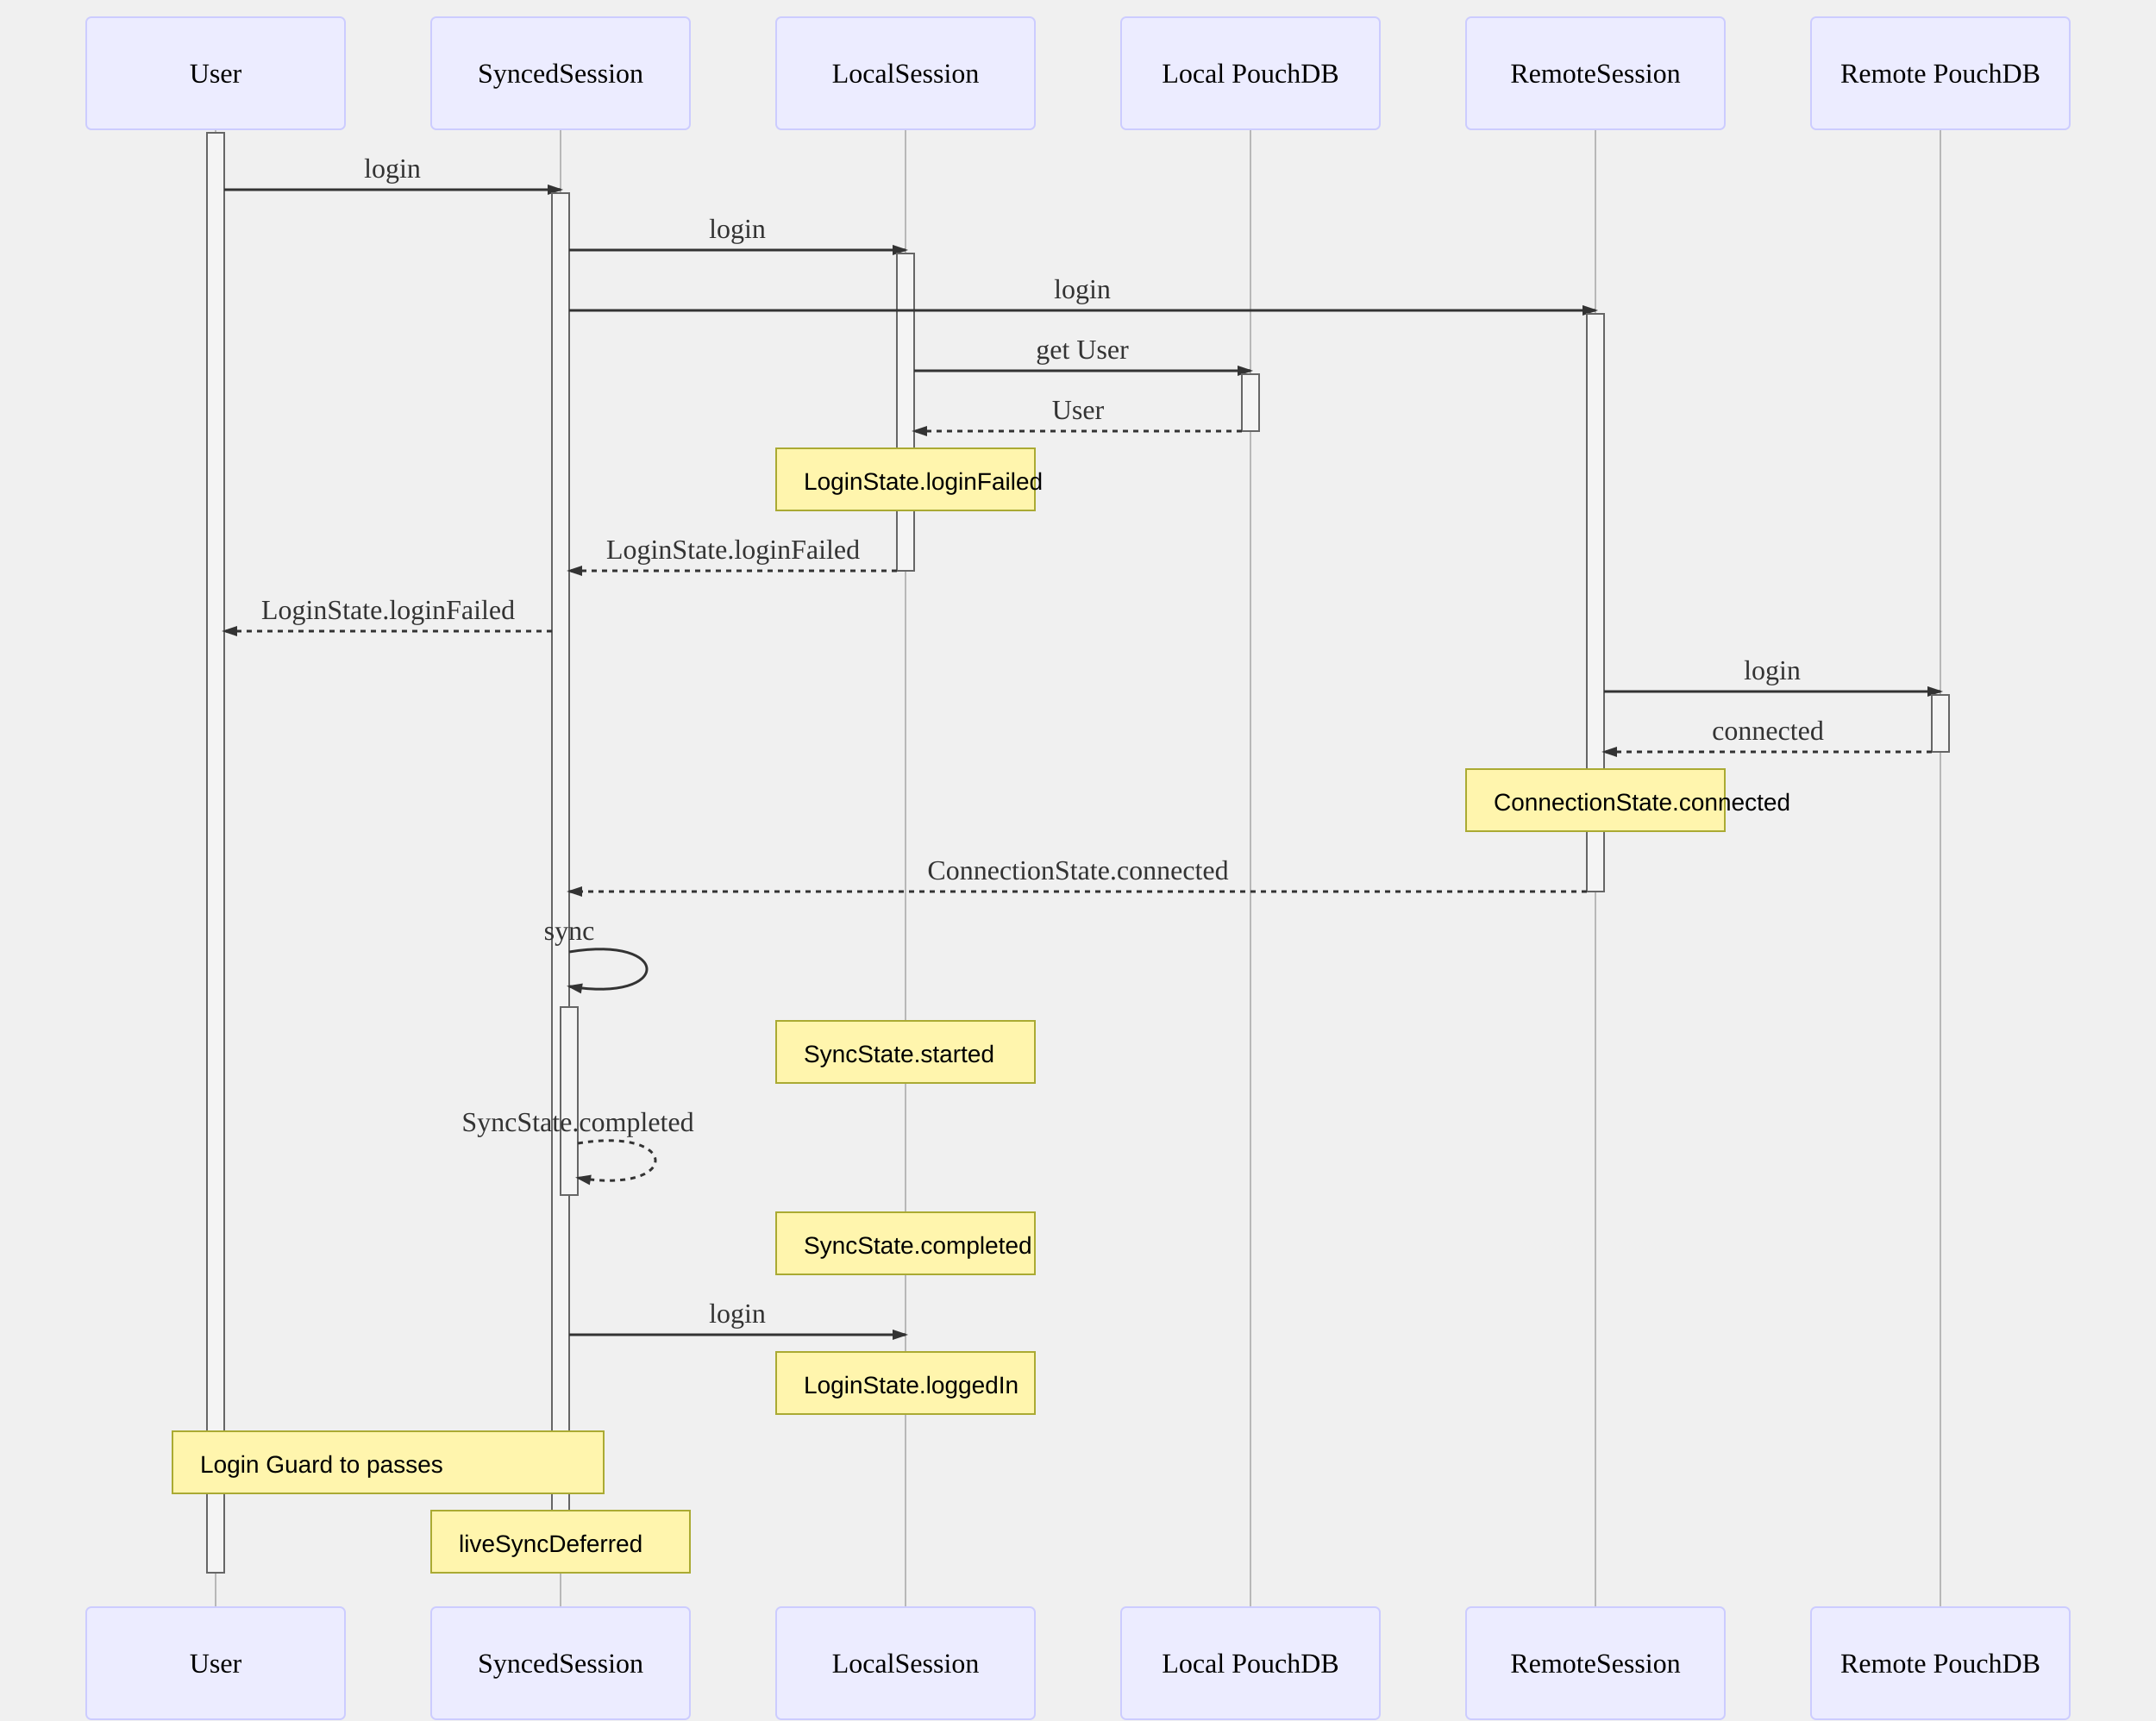
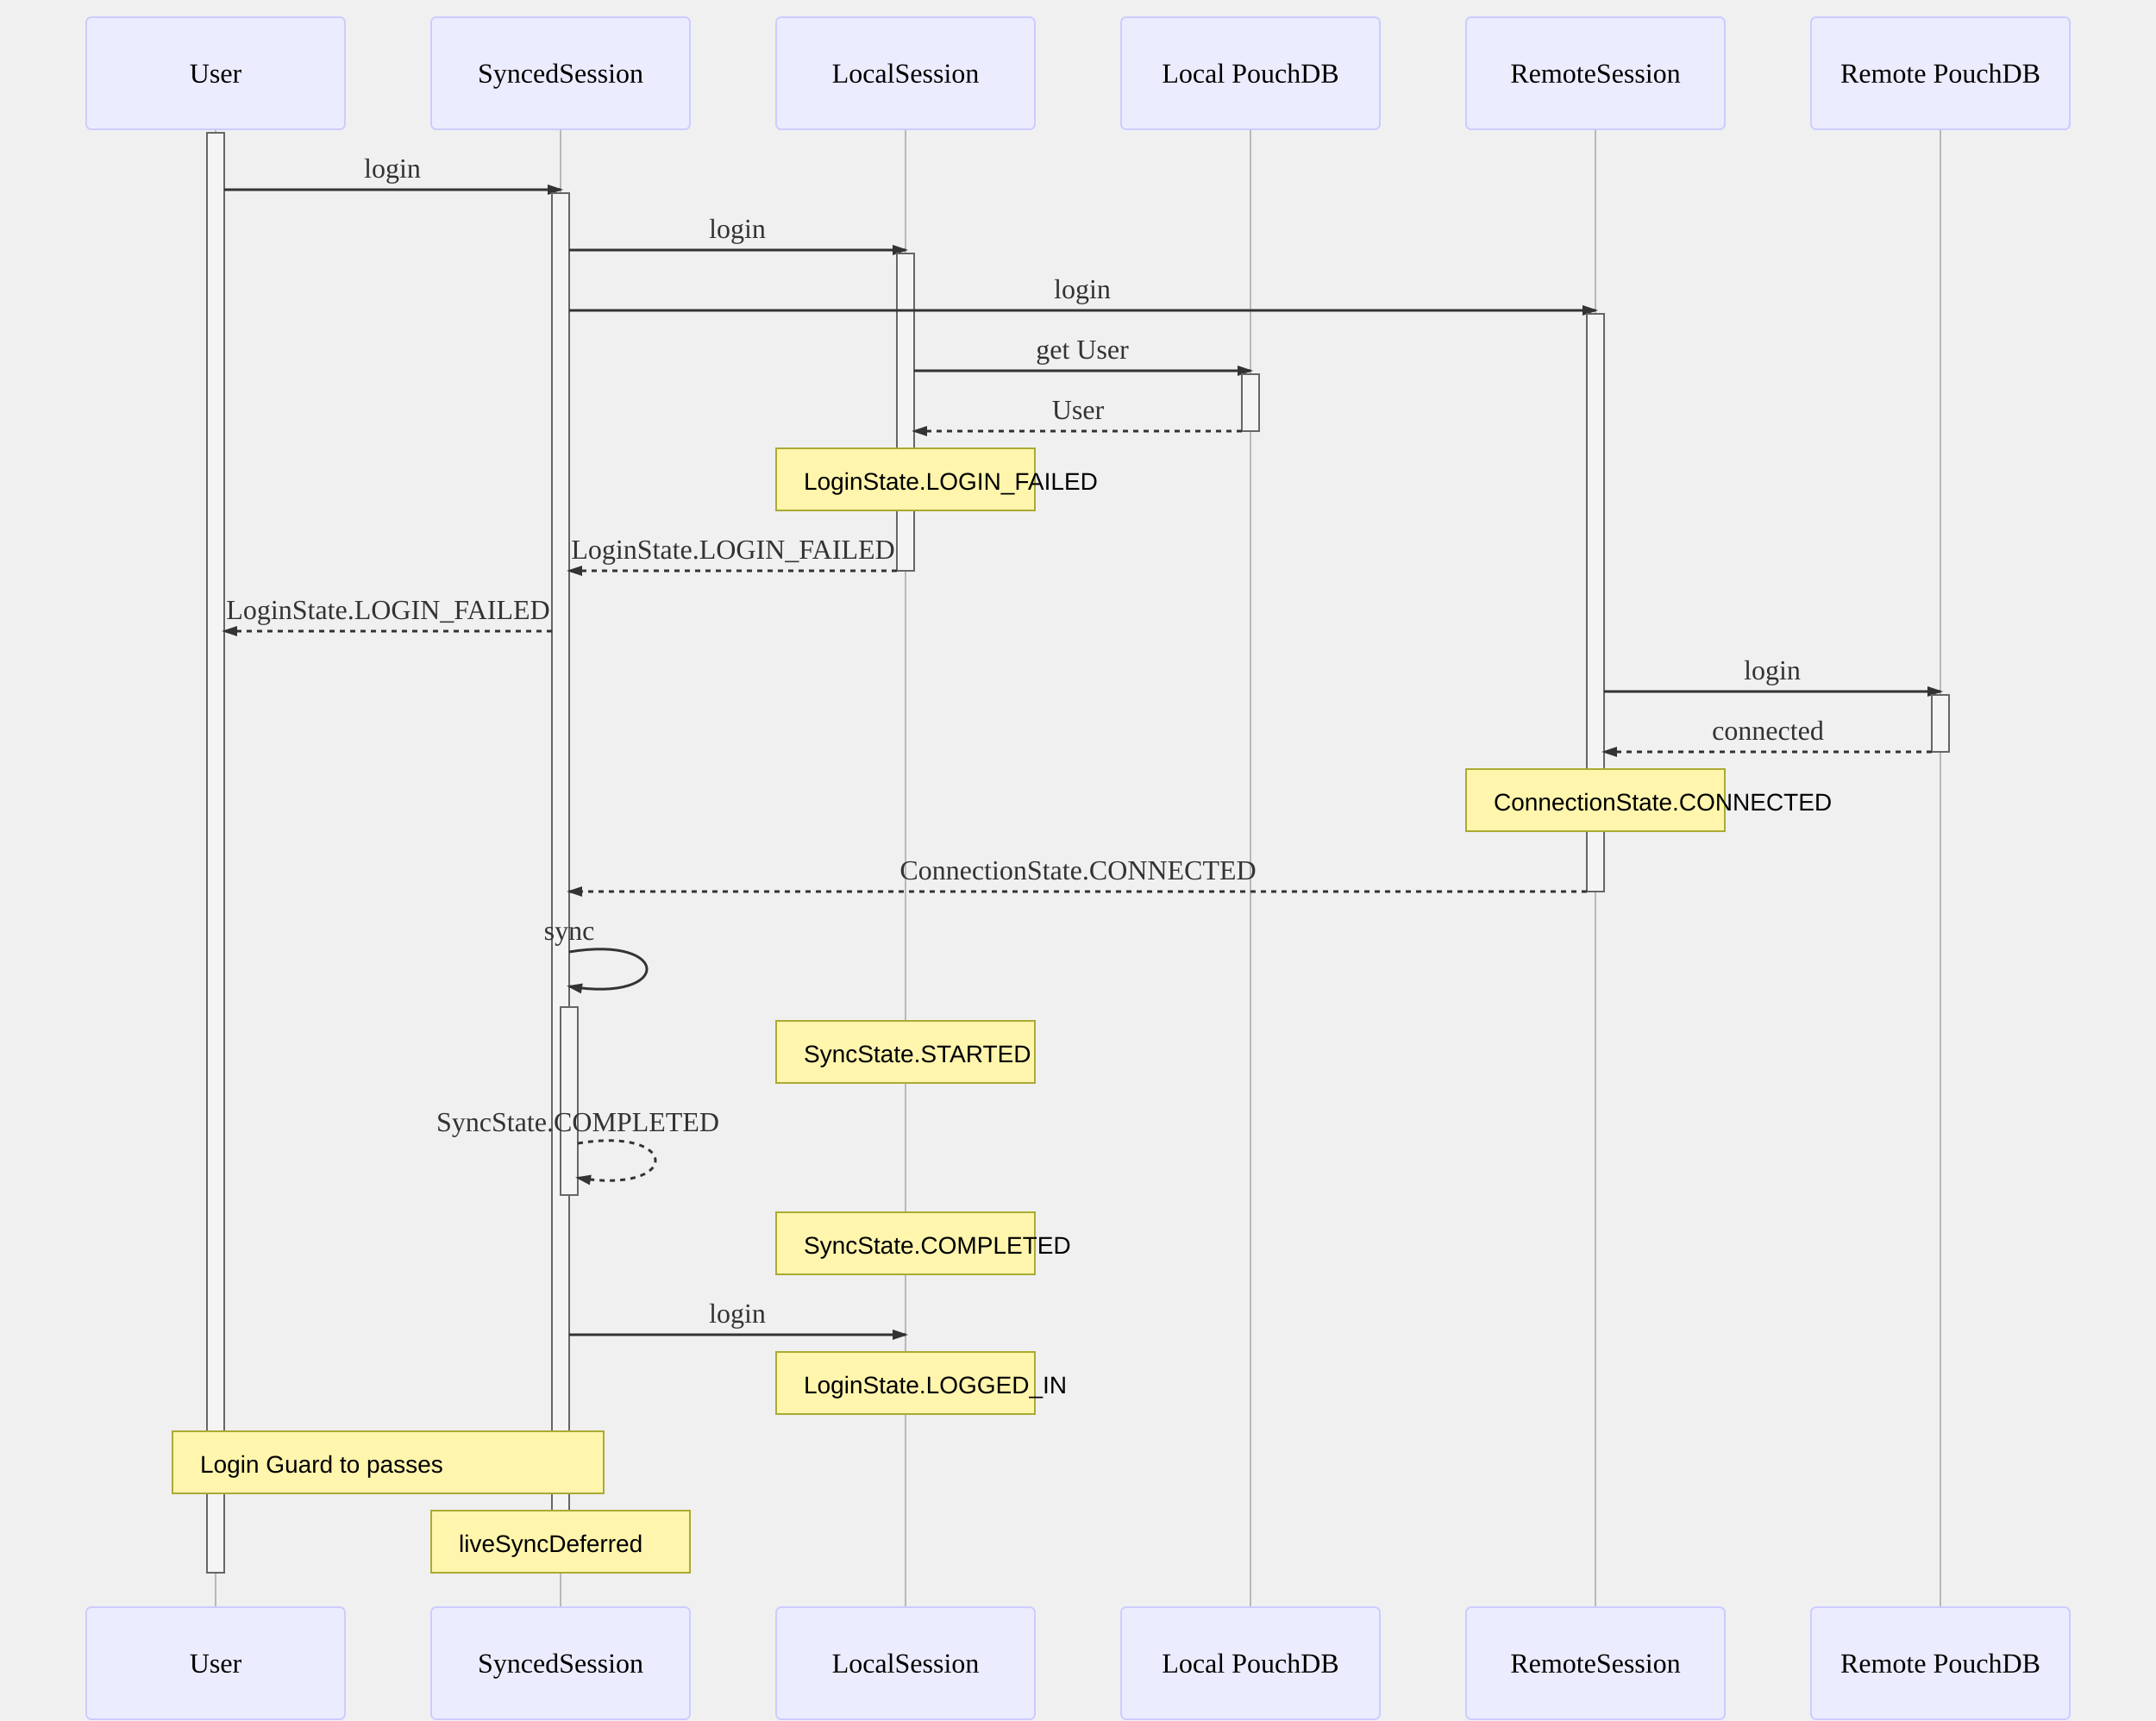
<svg xmlns="http://www.w3.org/2000/svg" id="mermaid-1564681144253" width="100%" height="100%" style="max-width:1250px;" viewBox="-50 -10 1250 998">
  <style>#mermaid-1564681144253 .label{font-family:trebuchet ms,verdana,arial;color:#333}#mermaid-1564681144253 .node circle,#mermaid-1564681144253 .node ellipse,#mermaid-1564681144253 .node polygon,#mermaid-1564681144253 .node rect{fill:#ececff;stroke:#9370db;stroke-width:1px}#mermaid-1564681144253 .node.clickable{cursor:pointer}#mermaid-1564681144253 .arrowheadPath{fill:#333}#mermaid-1564681144253 .edgePath .path{stroke:#333;stroke-width:1.5px}#mermaid-1564681144253 .edgeLabel{background-color:#e8e8e8}#mermaid-1564681144253 .cluster rect{fill:#ffffde!important;stroke:#aa3!important;stroke-width:1px!important}#mermaid-1564681144253 .cluster text{fill:#333}#mermaid-1564681144253 div.mermaidTooltip{position:absolute;text-align:center;max-width:200px;padding:2px;font-family:trebuchet ms,verdana,arial;font-size:12px;background:#ffffde;border:1px solid #aa3;border-radius:2px;pointer-events:none;z-index:100}#mermaid-1564681144253 .actor{stroke:#ccf;fill:#ececff}#mermaid-1564681144253 text.actor{fill:#000;stroke:none}#mermaid-1564681144253 .actor-line{stroke:grey}#mermaid-1564681144253 .messageLine0{marker-end:"url(#arrowhead)"}#mermaid-1564681144253 .messageLine0,#mermaid-1564681144253 .messageLine1{stroke-width:1.5;stroke-dasharray:"2 2";stroke:#333}#mermaid-1564681144253 #arrowhead{fill:#333}#mermaid-1564681144253 #crosshead path{fill:#333!important;stroke:#333!important}#mermaid-1564681144253 .messageText{fill:#333;stroke:none}#mermaid-1564681144253 .labelBox{stroke:#ccf;fill:#ececff}#mermaid-1564681144253 .labelText,#mermaid-1564681144253 .loopText{fill:#000;stroke:none}#mermaid-1564681144253 .loopLine{stroke-width:2;stroke-dasharray:"2 2";marker-end:"url(#arrowhead)";stroke:#ccf}#mermaid-1564681144253 .note{stroke:#aa3;fill:#fff5ad}#mermaid-1564681144253 .noteText{fill:#000;stroke:none;font-family:trebuchet ms,verdana,arial;font-size:14px}#mermaid-1564681144253 .section{stroke:none;opacity:.2}#mermaid-1564681144253 .section0{fill:rgba(102,102,255,.49)}#mermaid-1564681144253 .section2{fill:#fff400}#mermaid-1564681144253 .section1,#mermaid-1564681144253 .section3{fill:#fff;opacity:.2}#mermaid-1564681144253 .sectionTitle0,#mermaid-1564681144253 .sectionTitle1,#mermaid-1564681144253 .sectionTitle2,#mermaid-1564681144253 .sectionTitle3{fill:#333}#mermaid-1564681144253 .sectionTitle{text-anchor:start;font-size:11px;text-height:14px}#mermaid-1564681144253 .grid .tick{stroke:#d3d3d3;opacity:.3;shape-rendering:crispEdges}#mermaid-1564681144253 .grid path{stroke-width:0}#mermaid-1564681144253 .today{fill:none;stroke:red;stroke-width:2px}#mermaid-1564681144253 .task{stroke-width:2}#mermaid-1564681144253 .taskText{text-anchor:middle;font-size:11px}#mermaid-1564681144253 .taskTextOutsideRight{fill:#000;text-anchor:start;font-size:11px}#mermaid-1564681144253 .taskTextOutsideLeft{fill:#000;text-anchor:end;font-size:11px}#mermaid-1564681144253 .taskText0,#mermaid-1564681144253 .taskText1,#mermaid-1564681144253 .taskText2,#mermaid-1564681144253 .taskText3{fill:#fff}#mermaid-1564681144253 .task0,#mermaid-1564681144253 .task1,#mermaid-1564681144253 .task2,#mermaid-1564681144253 .task3{fill:#8a90dd;stroke:#534fbc}#mermaid-1564681144253 .taskTextOutside0,#mermaid-1564681144253 .taskTextOutside1,#mermaid-1564681144253 .taskTextOutside2,#mermaid-1564681144253 .taskTextOutside3{fill:#000}#mermaid-1564681144253 .active0,#mermaid-1564681144253 .active1,#mermaid-1564681144253 .active2,#mermaid-1564681144253 .active3{fill:#bfc7ff;stroke:#534fbc}#mermaid-1564681144253 .activeText0,#mermaid-1564681144253 .activeText1,#mermaid-1564681144253 .activeText2,#mermaid-1564681144253 .activeText3{fill:#000!important}#mermaid-1564681144253 .done0,#mermaid-1564681144253 .done1,#mermaid-1564681144253 .done2,#mermaid-1564681144253 .done3{stroke:grey;fill:#d3d3d3;stroke-width:2}#mermaid-1564681144253 .doneText0,#mermaid-1564681144253 .doneText1,#mermaid-1564681144253 .doneText2,#mermaid-1564681144253 .doneText3{fill:#000!important}#mermaid-1564681144253 .crit0,#mermaid-1564681144253 .crit1,#mermaid-1564681144253 .crit2,#mermaid-1564681144253 .crit3{stroke:#f88;fill:red;stroke-width:2}#mermaid-1564681144253 .activeCrit0,#mermaid-1564681144253 .activeCrit1,#mermaid-1564681144253 .activeCrit2,#mermaid-1564681144253 .activeCrit3{stroke:#f88;fill:#bfc7ff;stroke-width:2}#mermaid-1564681144253 .doneCrit0,#mermaid-1564681144253 .doneCrit1,#mermaid-1564681144253 .doneCrit2,#mermaid-1564681144253 .doneCrit3{stroke:#f88;fill:#d3d3d3;stroke-width:2;cursor:pointer;shape-rendering:crispEdges}#mermaid-1564681144253 .activeCritText0,#mermaid-1564681144253 .activeCritText1,#mermaid-1564681144253 .activeCritText2,#mermaid-1564681144253 .activeCritText3,#mermaid-1564681144253 .doneCritText0,#mermaid-1564681144253 .doneCritText1,#mermaid-1564681144253 .doneCritText2,#mermaid-1564681144253 .doneCritText3{fill:#000!important}#mermaid-1564681144253 .titleText{text-anchor:middle;font-size:18px;fill:#000}#mermaid-1564681144253 g.classGroup text{fill:#9370db;stroke:none;font-family:trebuchet ms,verdana,arial;font-size:10px}#mermaid-1564681144253 g.classGroup rect{fill:#ececff;stroke:#9370db}#mermaid-1564681144253 g.classGroup line{stroke:#9370db;stroke-width:1}#mermaid-1564681144253 .classLabel .box{stroke:none;stroke-width:0;fill:#ececff;opacity:.5}#mermaid-1564681144253 .classLabel .label{fill:#9370db;font-size:10px}#mermaid-1564681144253 .relation{stroke:#9370db;stroke-width:1;fill:none}#mermaid-1564681144253 #compositionEnd,#mermaid-1564681144253 #compositionStart{fill:#9370db;stroke:#9370db;stroke-width:1}#mermaid-1564681144253 #aggregationEnd,#mermaid-1564681144253 #aggregationStart{fill:#ececff;stroke:#9370db;stroke-width:1}#mermaid-1564681144253 #dependencyEnd,#mermaid-1564681144253 #dependencyStart,#mermaid-1564681144253 #extensionEnd,#mermaid-1564681144253 #extensionStart{fill:#9370db;stroke:#9370db;stroke-width:1}#mermaid-1564681144253 .branch-label,#mermaid-1564681144253 .commit-id,#mermaid-1564681144253 .commit-msg{fill:#d3d3d3;color:#d3d3d3}</style>
  <style>#mermaid-1564681144253 {
    color: rgb(0, 0, 0);
    font: normal normal 400 normal 16px / normal "Times New Roman";
  }</style>
  <g />
  <g>
    <line id="actor0" x1="75" y1="5" x2="75" y2="987" class="actor-line" stroke-width="0.5px" stroke="#999" />
    <rect x="0" y="0" fill="#eaeaea" stroke="#666" width="150" height="65" rx="3" ry="3" class="actor" />
    <text x="75" y="32.5" dominant-baseline="central" alignment-baseline="central" class="actor" style="text-anchor: middle;">
      <tspan x="75" dy="0">User</tspan>
    </text>
  </g>
  <g>
    <line id="actor1" x1="275" y1="5" x2="275" y2="987" class="actor-line" stroke-width="0.5px" stroke="#999" />
    <rect x="200" y="0" fill="#eaeaea" stroke="#666" width="150" height="65" rx="3" ry="3" class="actor" />
    <text x="275" y="32.5" dominant-baseline="central" alignment-baseline="central" class="actor" style="text-anchor: middle;">
      <tspan x="275" dy="0">SyncedSession</tspan>
    </text>
  </g>
  <g>
    <line id="actor2" x1="475" y1="5" x2="475" y2="987" class="actor-line" stroke-width="0.5px" stroke="#999" />
    <rect x="400" y="0" fill="#eaeaea" stroke="#666" width="150" height="65" rx="3" ry="3" class="actor" />
    <text x="475" y="32.5" dominant-baseline="central" alignment-baseline="central" class="actor" style="text-anchor: middle;">
      <tspan x="475" dy="0">LocalSession</tspan>
    </text>
  </g>
  <g>
    <line id="actor3" x1="675" y1="5" x2="675" y2="987" class="actor-line" stroke-width="0.5px" stroke="#999" />
    <rect x="600" y="0" fill="#eaeaea" stroke="#666" width="150" height="65" rx="3" ry="3" class="actor" />
    <text x="675" y="32.5" dominant-baseline="central" alignment-baseline="central" class="actor" style="text-anchor: middle;">
      <tspan x="675" dy="0">Local PouchDB</tspan>
    </text>
  </g>
  <g>
    <line id="actor4" x1="875" y1="5" x2="875" y2="987" class="actor-line" stroke-width="0.5px" stroke="#999" />
    <rect x="800" y="0" fill="#eaeaea" stroke="#666" width="150" height="65" rx="3" ry="3" class="actor" />
    <text x="875" y="32.5" dominant-baseline="central" alignment-baseline="central" class="actor" style="text-anchor: middle;">
      <tspan x="875" dy="0">RemoteSession</tspan>
    </text>
  </g>
  <g>
    <line id="actor5" x1="1075" y1="5" x2="1075" y2="987" class="actor-line" stroke-width="0.5px" stroke="#999" />
    <rect x="1000" y="0" fill="#eaeaea" stroke="#666" width="150" height="65" rx="3" ry="3" class="actor" />
    <text x="1075" y="32.5" dominant-baseline="central" alignment-baseline="central" class="actor" style="text-anchor: middle;">
      <tspan x="1075" dy="0">Remote PouchDB</tspan>
    </text>
  </g>
  <defs>
    <marker id="arrowhead" refX="5" refY="2" markerWidth="6" markerHeight="4" orient="auto">
      <path d="M 0,0 V 4 L6,2 Z" />
    </marker>
  </defs>
  <defs>
    <marker id="crosshead" markerWidth="15" markerHeight="8" orient="auto" refX="16" refY="4">
      <path fill="black" stroke="#000000" stroke-width="1px" d="M 9,2 V 6 L16,4 Z" style="stroke-dasharray: 0, 0;" />
      <path fill="none" stroke="#000000" stroke-width="1px" d="M 0,1 L 6,7 M 6,1 L 0,7" style="stroke-dasharray: 0, 0;" />
    </marker>
  </defs>
  <g>
    <rect x="70" y="67" fill="#f4f4f4" stroke="#666" width="10" height="835" rx="0" ry="0" />
  </g>
  <g>
    <text x="177.5" y="93" class="messageText" style="text-anchor: middle;">login</text>
    <line x1="80" y1="100" x2="275" y2="100" class="messageLine0" stroke-width="2" stroke="black" marker-end="url(#arrowhead)" style="fill: none;" />
  </g>
  <g>
    <rect x="270" y="102" fill="#f4f4f4" stroke="#666" width="10" height="800" rx="0" ry="0" />
  </g>
  <g>
    <text x="377.5" y="128" class="messageText" style="text-anchor: middle;">login</text>
    <line x1="280" y1="135" x2="475" y2="135" class="messageLine0" stroke-width="2" stroke="black" marker-end="url(#arrowhead)" style="fill: none;" />
  </g>
  <g>
    <rect x="470" y="137" fill="#f4f4f4" stroke="#666" width="10" height="184" rx="0" ry="0" />
  </g>
  <g>
    <text x="577.5" y="163" class="messageText" style="text-anchor: middle;">login</text>
    <line x1="280" y1="170" x2="875" y2="170" class="messageLine0" stroke-width="2" stroke="black" marker-end="url(#arrowhead)" style="fill: none;" />
  </g>
  <g>
    <rect x="870" y="172" fill="#f4f4f4" stroke="#666" width="10" height="335" rx="0" ry="0" />
  </g>
  <g>
    <text x="577.5" y="198" class="messageText" style="text-anchor: middle;">get User</text>
    <line x1="480" y1="205" x2="675" y2="205" class="messageLine0" stroke-width="2" stroke="black" marker-end="url(#arrowhead)" style="fill: none;" />
  </g>
  <g>
    <rect x="670" y="207" fill="#f4f4f4" stroke="#666" width="10" height="33" rx="0" ry="0" />
  </g>
  <g>
    <text x="575" y="233" class="messageText" style="text-anchor: middle;">User</text>
    <line x1="670" y1="240" x2="480" y2="240" class="messageLine1" stroke-width="2" stroke="black" marker-end="url(#arrowhead)" style="stroke-dasharray: 3, 3; fill: none;" />
  </g>
  <g>
    <rect x="400" y="250" fill="#EDF2AE" stroke="#666" width="150" height="36" rx="0" ry="0" class="note" />
    <text x="396" y="274" fill="black" class="noteText">
-       <tspan x="416" fill="black">LoginState.loginFailed</tspan>
-     </text>
-   </g>
-   <g>
-     <text x="375" y="314" class="messageText" style="text-anchor: middle;">LoginState.loginFailed</text>
+       <tspan x="416" fill="black">LoginState.LOGIN_FAILED</tspan>
+     </text>
+   </g>
+   <g>
+     <text x="375" y="314" class="messageText" style="text-anchor: middle;">LoginState.LOGIN_FAILED</text>
    <line x1="470" y1="321" x2="280" y2="321" class="messageLine1" stroke-width="2" stroke="black" marker-end="url(#arrowhead)" style="stroke-dasharray: 3, 3; fill: none;" />
  </g>
  <g>
-     <text x="175" y="349" class="messageText" style="text-anchor: middle;">LoginState.loginFailed</text>
+     <text x="175" y="349" class="messageText" style="text-anchor: middle;">LoginState.LOGIN_FAILED</text>
    <line x1="270" y1="356" x2="80" y2="356" class="messageLine1" stroke-width="2" stroke="black" marker-end="url(#arrowhead)" style="stroke-dasharray: 3, 3; fill: none;" />
  </g>
  <g>
    <text x="977.5" y="384" class="messageText" style="text-anchor: middle;">login</text>
    <line x1="880" y1="391" x2="1075" y2="391" class="messageLine0" stroke-width="2" stroke="black" marker-end="url(#arrowhead)" style="fill: none;" />
  </g>
  <g>
    <rect x="1070" y="393" fill="#f4f4f4" stroke="#666" width="10" height="33" rx="0" ry="0" />
  </g>
  <g>
    <text x="975" y="419" class="messageText" style="text-anchor: middle;">connected</text>
    <line x1="1070" y1="426" x2="880" y2="426" class="messageLine1" stroke-width="2" stroke="black" marker-end="url(#arrowhead)" style="stroke-dasharray: 3, 3; fill: none;" />
  </g>
  <g>
    <rect x="800" y="436" fill="#EDF2AE" stroke="#666" width="150" height="36" rx="0" ry="0" class="note" />
    <text x="796" y="460" fill="black" class="noteText">
-       <tspan x="816" fill="black">ConnectionState.connected</tspan>
-     </text>
-   </g>
-   <g>
-     <text x="575" y="500" class="messageText" style="text-anchor: middle;">ConnectionState.connected</text>
+       <tspan x="816" fill="black">ConnectionState.CONNECTED</tspan>
+     </text>
+   </g>
+   <g>
+     <text x="575" y="500" class="messageText" style="text-anchor: middle;">ConnectionState.CONNECTED</text>
    <line x1="870" y1="507" x2="280" y2="507" class="messageLine1" stroke-width="2" stroke="black" marker-end="url(#arrowhead)" style="stroke-dasharray: 3, 3; fill: none;" />
  </g>
  <g>
    <text x="280" y="535" class="messageText" style="text-anchor: middle;">sync</text>
    <path d="M 280,542 C 340,532 340,572 280,562" class="messageLine0" stroke-width="2" stroke="black" marker-end="url(#arrowhead)" style="fill: none;" />
  </g>
  <g>
    <rect x="275" y="574" fill="#f4f4f4" stroke="#666" width="10" height="109" rx="0" ry="0" />
  </g>
  <g>
    <rect x="400" y="582" fill="#EDF2AE" stroke="#666" width="150" height="36" rx="0" ry="0" class="note" />
    <text x="396" y="606" fill="black" class="noteText">
-       <tspan x="416" fill="black">SyncState.started</tspan>
-     </text>
-   </g>
-   <g>
-     <text x="285" y="646" class="messageText" style="text-anchor: middle;">SyncState.completed</text>
+       <tspan x="416" fill="black">SyncState.STARTED</tspan>
+     </text>
+   </g>
+   <g>
+     <text x="285" y="646" class="messageText" style="text-anchor: middle;">SyncState.COMPLETED</text>
    <path d="M 285,653 C 345,643 345,683 285,673" class="messageLine1" stroke-width="2" stroke="black" marker-end="url(#arrowhead)" style="stroke-dasharray: 3, 3; fill: none;" />
  </g>
  <g>
    <rect x="400" y="693" fill="#EDF2AE" stroke="#666" width="150" height="36" rx="0" ry="0" class="note" />
    <text x="396" y="717" fill="black" class="noteText">
-       <tspan x="416" fill="black">SyncState.completed</tspan>
+       <tspan x="416" fill="black">SyncState.COMPLETED</tspan>
    </text>
  </g>
  <g>
    <text x="377.5" y="757" class="messageText" style="text-anchor: middle;">login</text>
    <line x1="280" y1="764" x2="475" y2="764" class="messageLine0" stroke-width="2" stroke="black" marker-end="url(#arrowhead)" style="fill: none;" />
  </g>
  <g>
    <rect x="400" y="774" fill="#EDF2AE" stroke="#666" width="150" height="36" rx="0" ry="0" class="note" />
    <text x="396" y="798" fill="black" class="noteText">
-       <tspan x="416" fill="black">LoginState.loggedIn</tspan>
+       <tspan x="416" fill="black">LoginState.LOGGED_IN</tspan>
    </text>
  </g>
  <g>
    <rect x="50" y="820" fill="#EDF2AE" stroke="#666" width="250" height="36" rx="0" ry="0" class="note" />
    <text x="46" y="844" fill="black" class="noteText">
      <tspan x="66" fill="black">Login Guard to passes</tspan>
    </text>
  </g>
  <g>
    <rect x="200" y="866" fill="#EDF2AE" stroke="#666" width="150" height="36" rx="0" ry="0" class="note" />
    <text x="196" y="890" fill="black" class="noteText">
      <tspan x="216" fill="black">liveSyncDeferred</tspan>
    </text>
  </g>
  <g>
    <rect x="0" y="922" fill="#eaeaea" stroke="#666" width="150" height="65" rx="3" ry="3" class="actor" />
    <text x="75" y="954.5" dominant-baseline="central" alignment-baseline="central" class="actor" style="text-anchor: middle;">
      <tspan x="75" dy="0">User</tspan>
    </text>
  </g>
  <g>
    <rect x="200" y="922" fill="#eaeaea" stroke="#666" width="150" height="65" rx="3" ry="3" class="actor" />
    <text x="275" y="954.5" dominant-baseline="central" alignment-baseline="central" class="actor" style="text-anchor: middle;">
      <tspan x="275" dy="0">SyncedSession</tspan>
    </text>
  </g>
  <g>
    <rect x="400" y="922" fill="#eaeaea" stroke="#666" width="150" height="65" rx="3" ry="3" class="actor" />
    <text x="475" y="954.5" dominant-baseline="central" alignment-baseline="central" class="actor" style="text-anchor: middle;">
      <tspan x="475" dy="0">LocalSession</tspan>
    </text>
  </g>
  <g>
    <rect x="600" y="922" fill="#eaeaea" stroke="#666" width="150" height="65" rx="3" ry="3" class="actor" />
    <text x="675" y="954.5" dominant-baseline="central" alignment-baseline="central" class="actor" style="text-anchor: middle;">
      <tspan x="675" dy="0">Local PouchDB</tspan>
    </text>
  </g>
  <g>
    <rect x="800" y="922" fill="#eaeaea" stroke="#666" width="150" height="65" rx="3" ry="3" class="actor" />
    <text x="875" y="954.5" dominant-baseline="central" alignment-baseline="central" class="actor" style="text-anchor: middle;">
      <tspan x="875" dy="0">RemoteSession</tspan>
    </text>
  </g>
  <g>
    <rect x="1000" y="922" fill="#eaeaea" stroke="#666" width="150" height="65" rx="3" ry="3" class="actor" />
    <text x="1075" y="954.5" dominant-baseline="central" alignment-baseline="central" class="actor" style="text-anchor: middle;">
      <tspan x="1075" dy="0">Remote PouchDB</tspan>
    </text>
  </g>
</svg>
